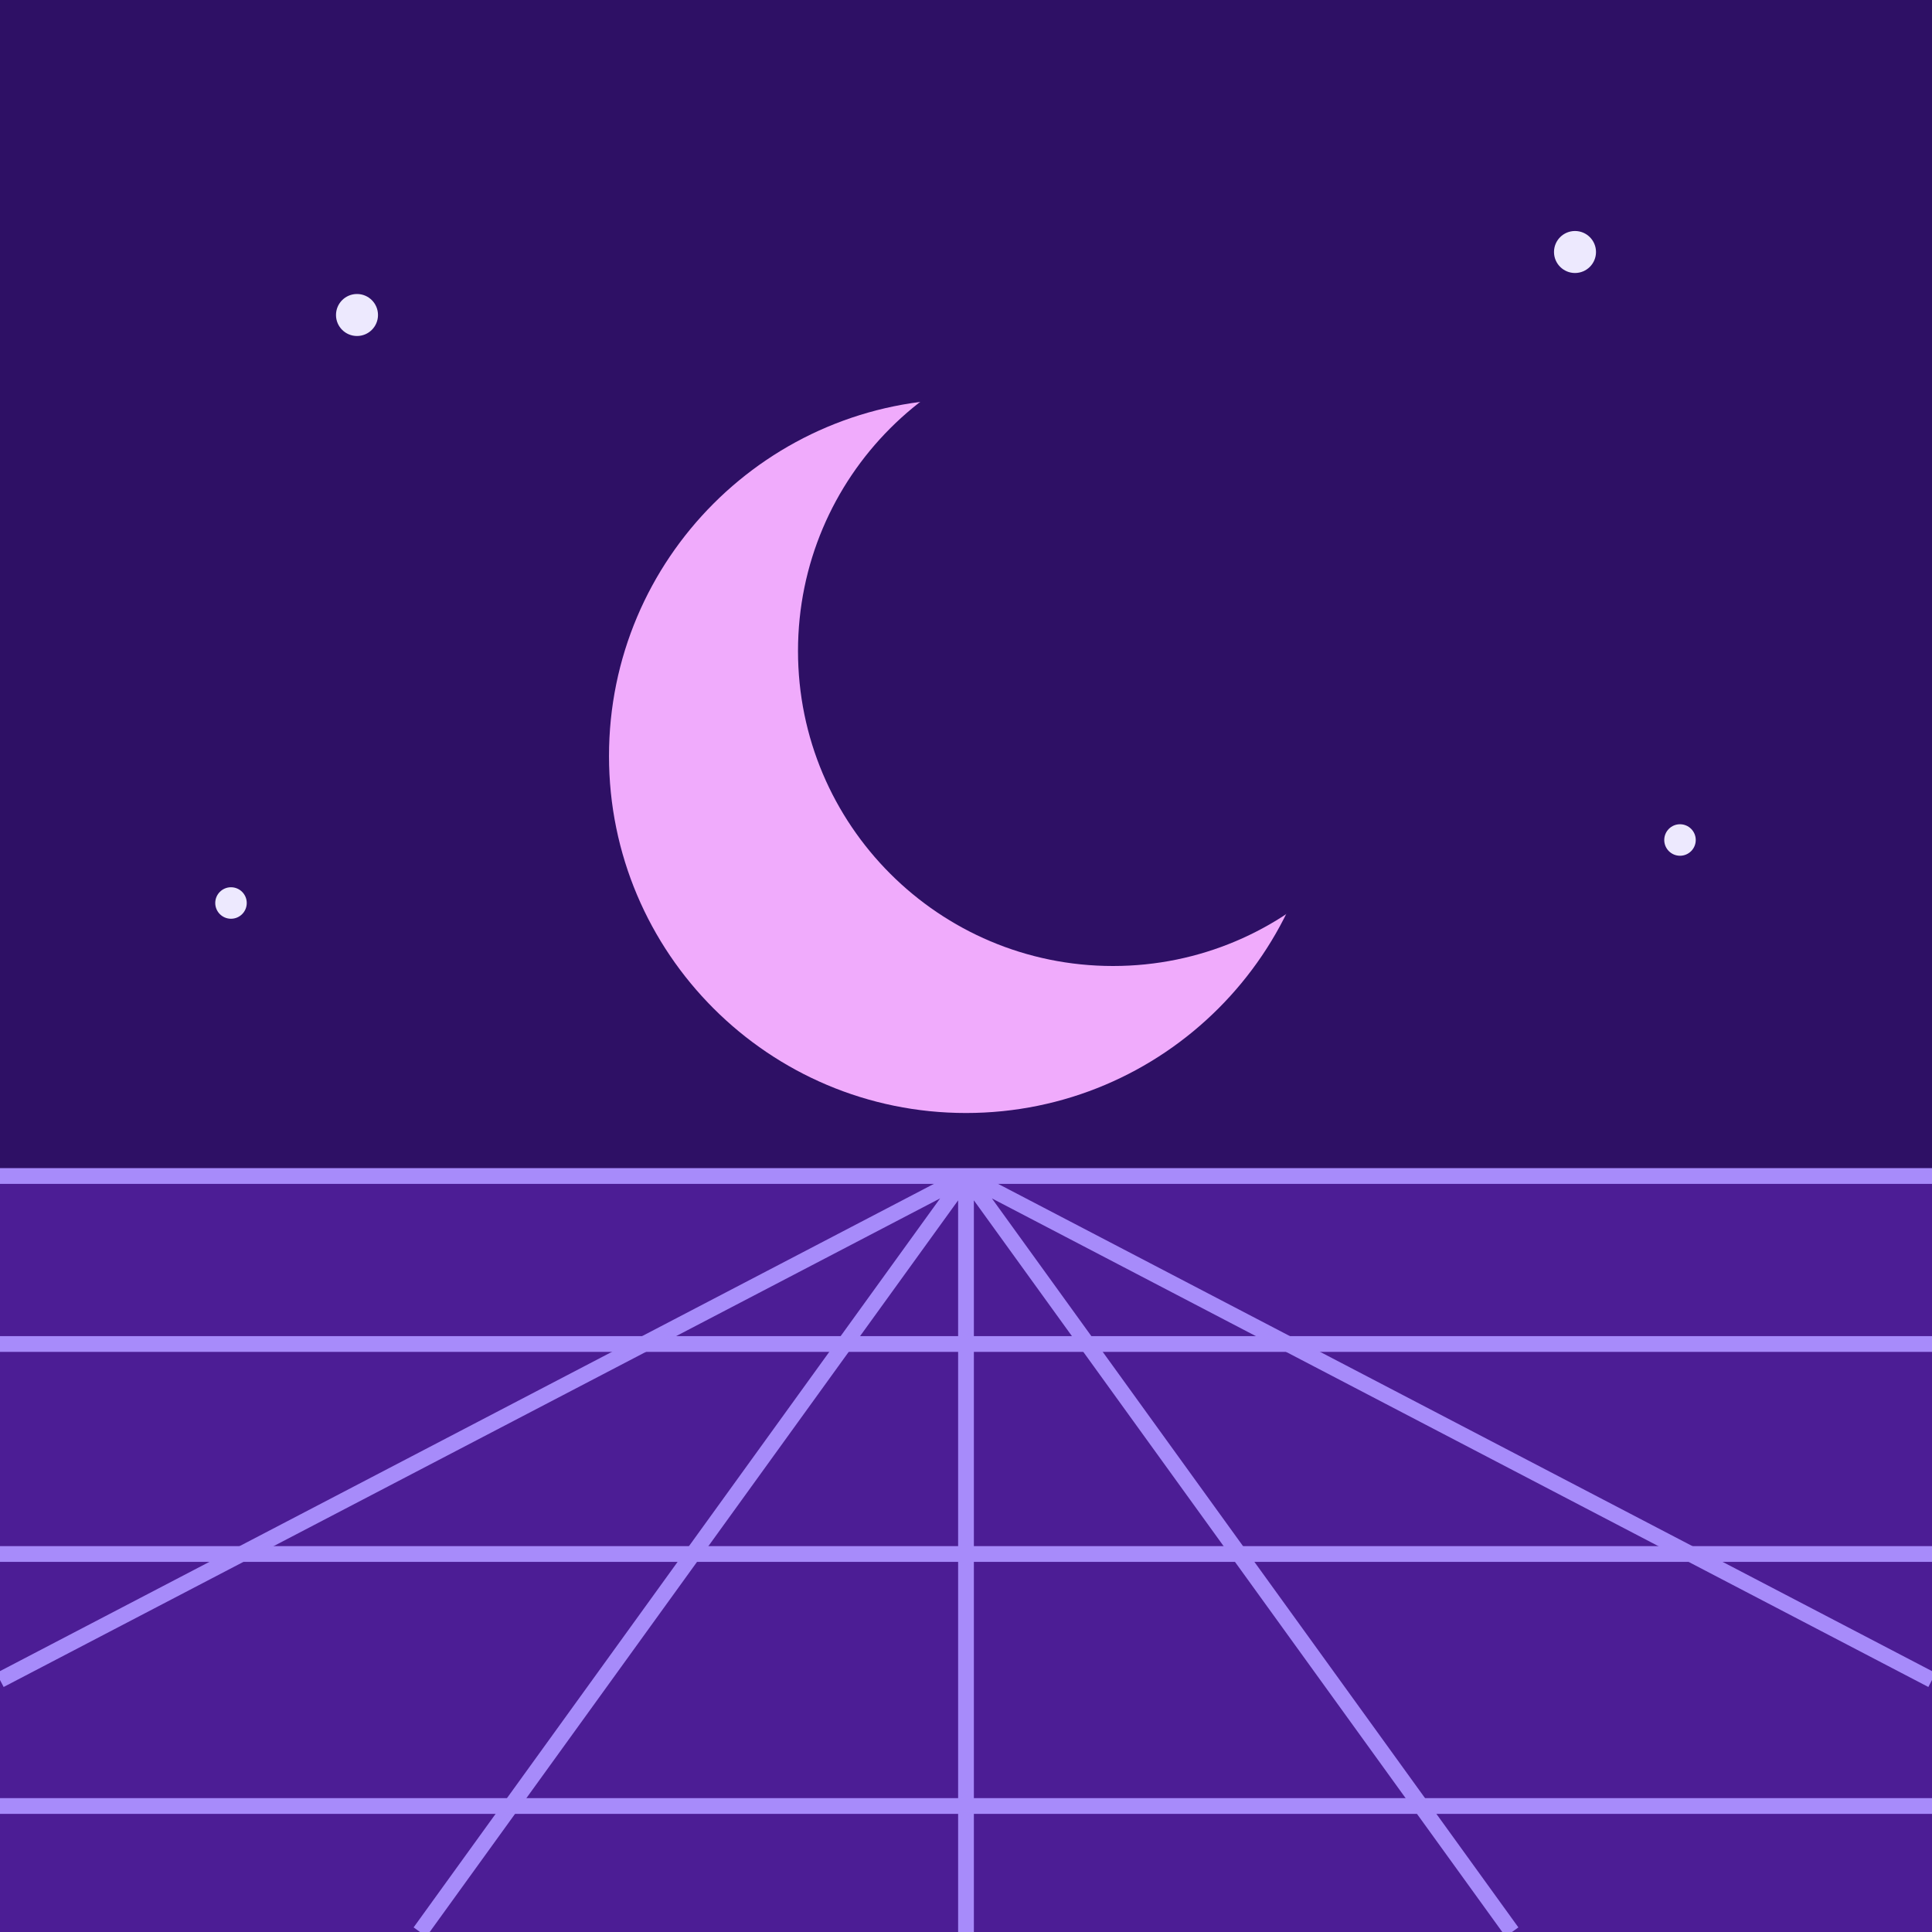
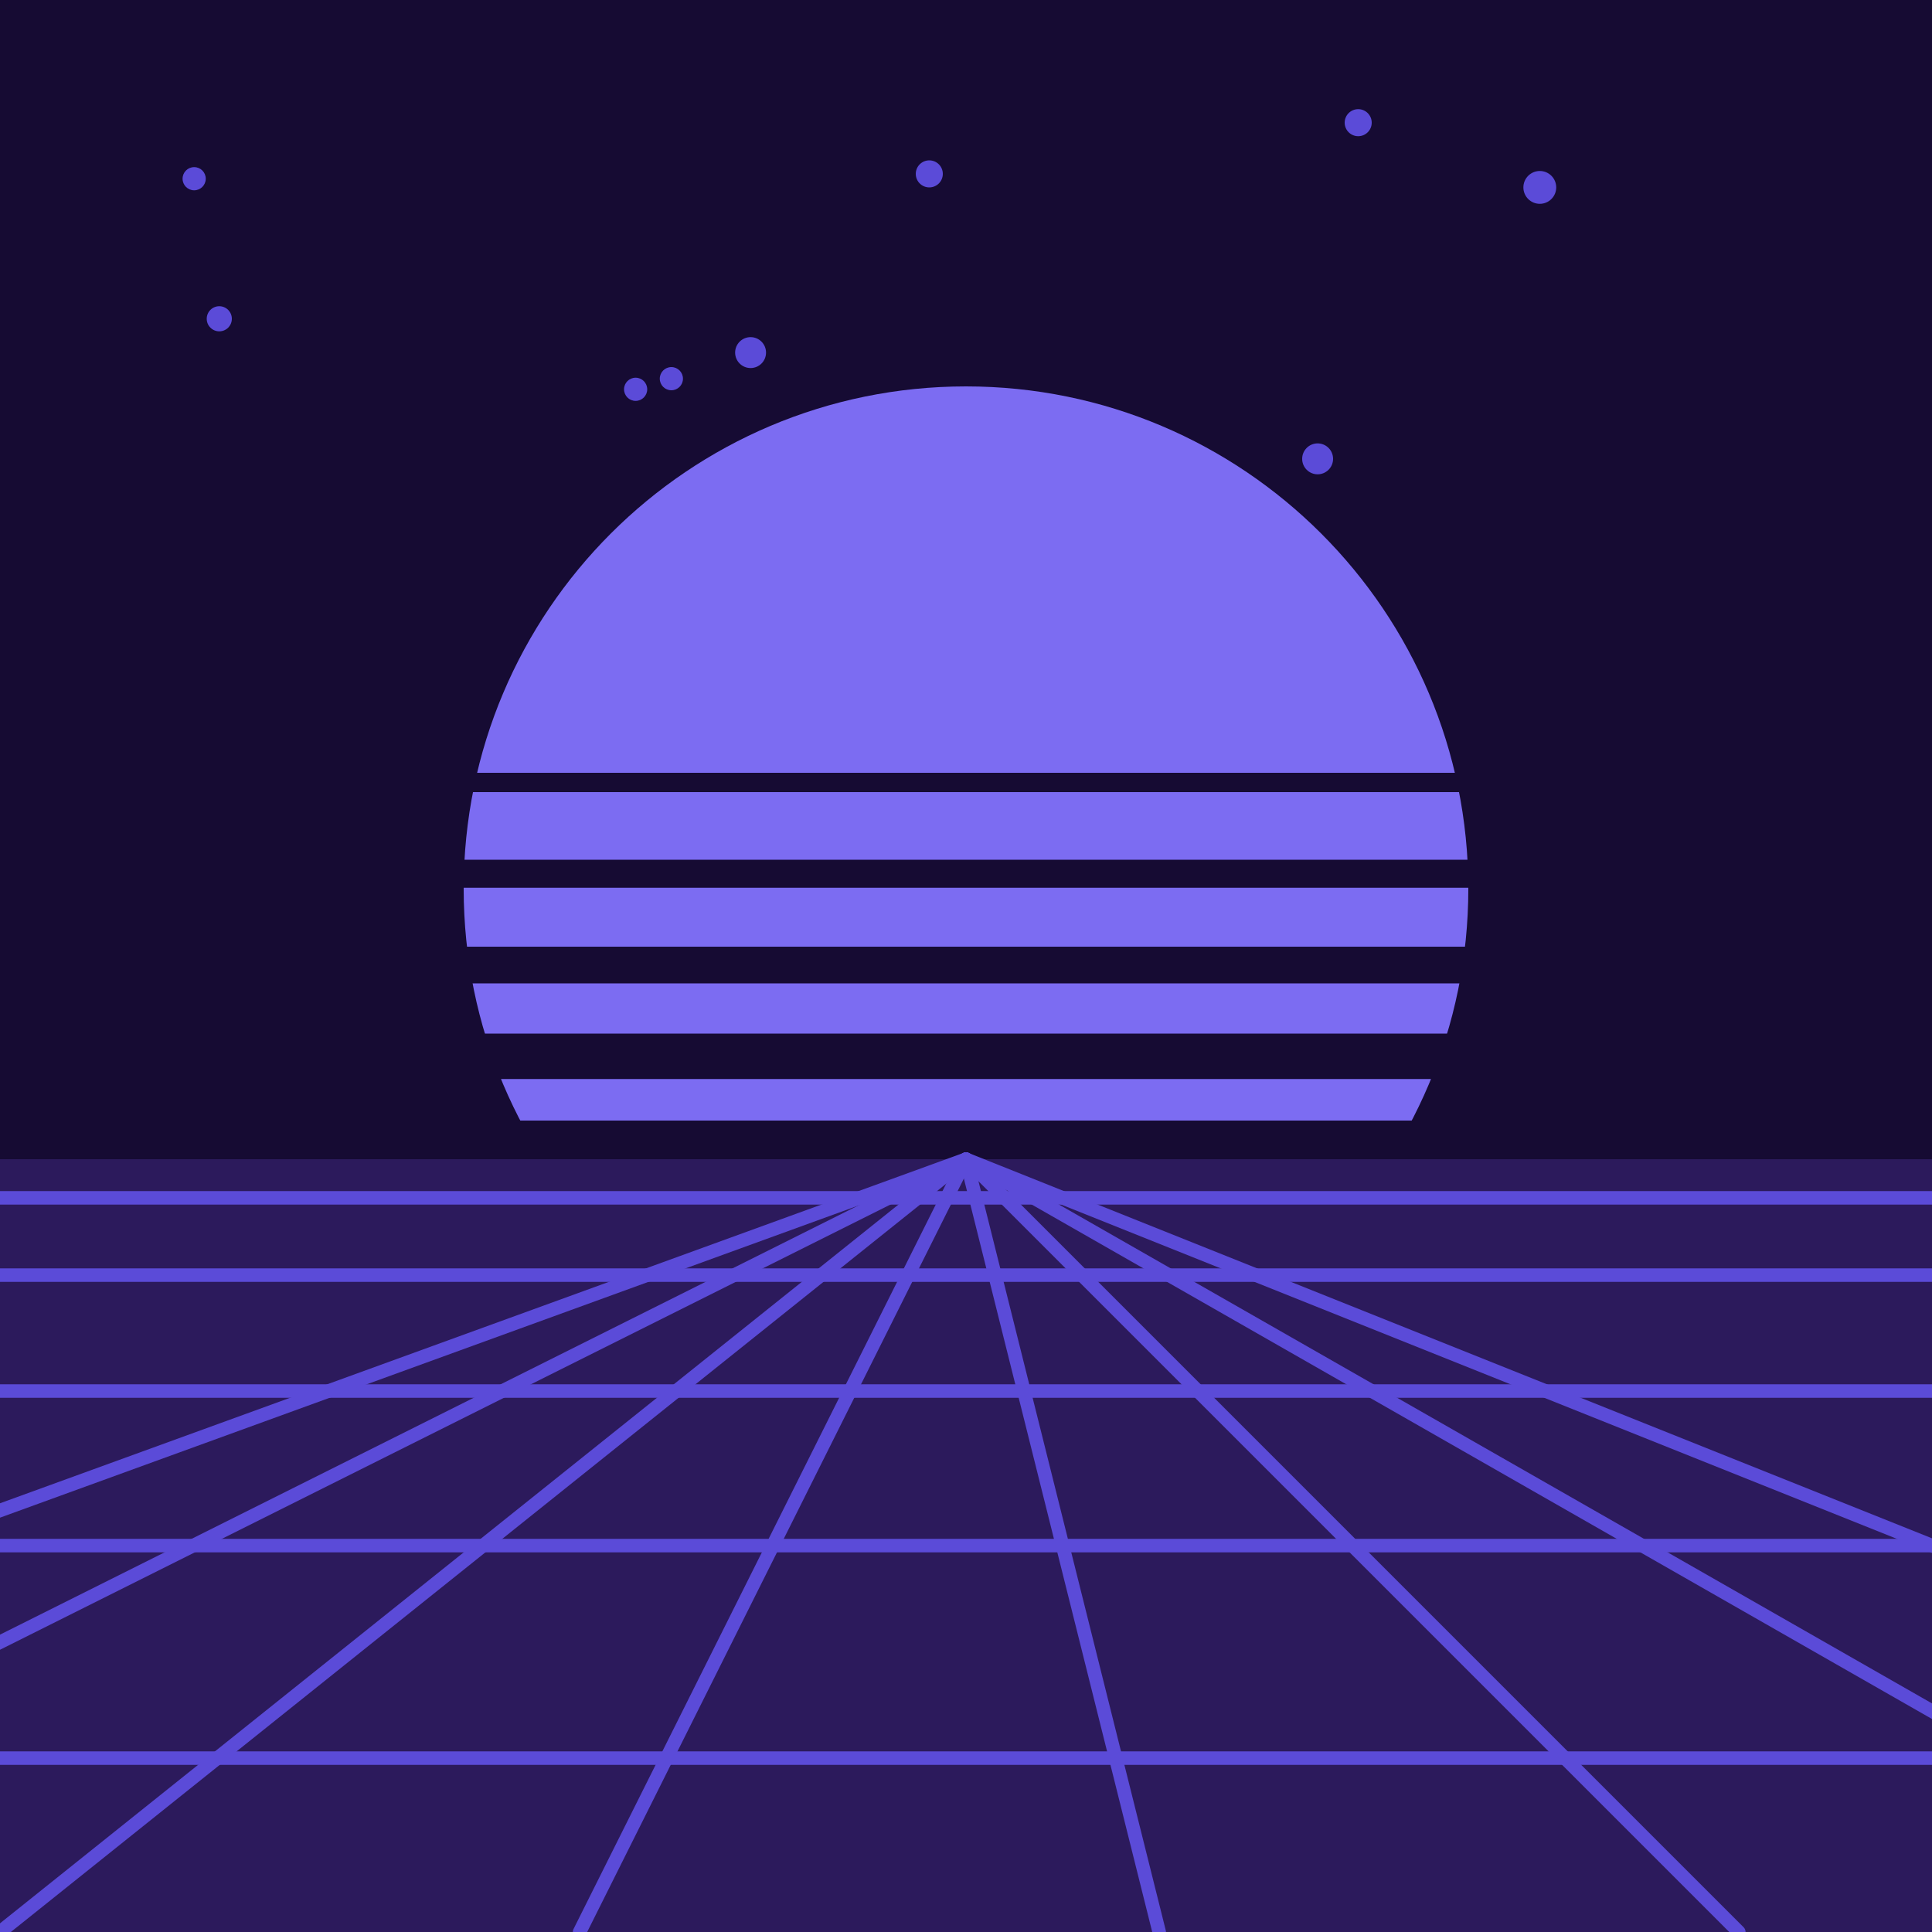
- <svg xmlns="http://www.w3.org/2000/svg" width="184" height="184" viewBox="0 0 184 184">
-   <rect width="184" height="184" fill="#2e1065" />
-   <rect y="112" width="184" height="72" fill="#4c1d95" />
-   <path d="M0 112 L184 112 M0 128 L184 128 M0 148 L184 148 M0 172 L184 172" stroke="#a78bfa" stroke-width="1.5" />
-   <path d="M92 112 L92 184 M92 112 L40 184 M92 112 L144 184 M92 112 L0 160 M92 112 L184 160" stroke="#a78bfa" stroke-width="1.5" />
-   <circle cx="92" cy="72" r="34" fill="#f0abfc" />
-   <circle cx="106" cy="62" r="30" fill="#2e1065" />
-   <circle cx="34" cy="30" r="2" fill="#ede9fe" />
-   <circle cx="150" cy="24" r="2" fill="#ede9fe" />
-   <circle cx="160" cy="80" r="1.5" fill="#ede9fe" />
-   <circle cx="22" cy="86" r="1.5" fill="#ede9fe" />
+ <svg xmlns="http://www.w3.org/2000/svg" width="200" height="200" viewBox="0 0 200 200">
+   <rect x="0.0" y="0.0" width="200.0" height="200.0" fill="#160b33" />
+   <rect x="0.0" y="120.0" width="200.0" height="80.0" fill="#2c1a5c" />
+   <circle cx="100.0" cy="92.0" r="52.0" fill="#7c6cf2" />
+   <rect x="40.0" y="80.0" width="120.0" height="2.0" fill="#160b33" />
+   <rect x="40.0" y="89.0" width="120.0" height="2.9" fill="#160b33" />
+   <rect x="40.0" y="98.0" width="120.0" height="3.8" fill="#160b33" />
+   <rect x="40.0" y="107.0" width="120.0" height="4.7" fill="#160b33" />
+   <rect x="40.0" y="116.0" width="120.0" height="5.6" fill="#160b33" />
+   <rect x="40.0" y="125.0" width="120.0" height="6.5" fill="#160b33" />
+   <rect x="40.0" y="134.0" width="120.0" height="7.4" fill="#160b33" />
+   <rect x="40.0" y="143.0" width="120.0" height="8.3" fill="#160b33" />
+   <rect x="0.0" y="120.0" width="200.0" height="80.0" fill="#2c1a5c" />
+   <path d="M0 124 L200 124" fill="none" stroke="#5b4bd8" stroke-width="1.4" stroke-linecap="round" stroke-linejoin="round" />
+   <path d="M0 132 L200 132" fill="none" stroke="#5b4bd8" stroke-width="1.4" stroke-linecap="round" stroke-linejoin="round" />
+   <path d="M0 144 L200 144" fill="none" stroke="#5b4bd8" stroke-width="1.4" stroke-linecap="round" stroke-linejoin="round" />
+   <path d="M0 160 L200 160" fill="none" stroke="#5b4bd8" stroke-width="1.4" stroke-linecap="round" stroke-linejoin="round" />
+   <path d="M0 182 L200 182" fill="none" stroke="#5b4bd8" stroke-width="1.4" stroke-linecap="round" stroke-linejoin="round" />
+   <path d="M100 120 L-120 200" fill="none" stroke="#5b4bd8" stroke-width="1.4" stroke-linecap="round" stroke-linejoin="round" />
+   <path d="M100 120 L-60 200" fill="none" stroke="#5b4bd8" stroke-width="1.4" stroke-linecap="round" stroke-linejoin="round" />
+   <path d="M100 120 L0 200" fill="none" stroke="#5b4bd8" stroke-width="1.4" stroke-linecap="round" stroke-linejoin="round" />
+   <path d="M100 120 L60 200" fill="none" stroke="#5b4bd8" stroke-width="1.4" stroke-linecap="round" stroke-linejoin="round" />
+   <path d="M100 120 L120 200" fill="none" stroke="#5b4bd8" stroke-width="1.4" stroke-linecap="round" stroke-linejoin="round" />
+   <path d="M100 120 L180 200" fill="none" stroke="#5b4bd8" stroke-width="1.4" stroke-linecap="round" stroke-linejoin="round" />
+   <path d="M100 120 L240 200" fill="none" stroke="#5b4bd8" stroke-width="1.4" stroke-linecap="round" stroke-linejoin="round" />
+   <path d="M100 120 L300 200" fill="none" stroke="#5b4bd8" stroke-width="1.4" stroke-linecap="round" stroke-linejoin="round" />
+   <circle cx="65.8" cy="40.3" r="1.2" fill="#5b4bd8" />
+   <circle cx="20.1" cy="18.5" r="1.2" fill="#5b4bd8" />
+   <circle cx="136.4" cy="47.5" r="1.6" fill="#5b4bd8" />
+   <circle cx="77.7" cy="36.5" r="1.6" fill="#5b4bd8" />
+   <circle cx="159.4" cy="19.4" r="1.7" fill="#5b4bd8" />
+   <circle cx="22.7" cy="33.0" r="1.3" fill="#5b4bd8" />
+   <circle cx="96.2" cy="18.0" r="1.4" fill="#5b4bd8" />
+   <circle cx="69.5" cy="39.2" r="1.2" fill="#5b4bd8" />
+   <circle cx="140.6" cy="12.7" r="1.4" fill="#5b4bd8" />
</svg>
